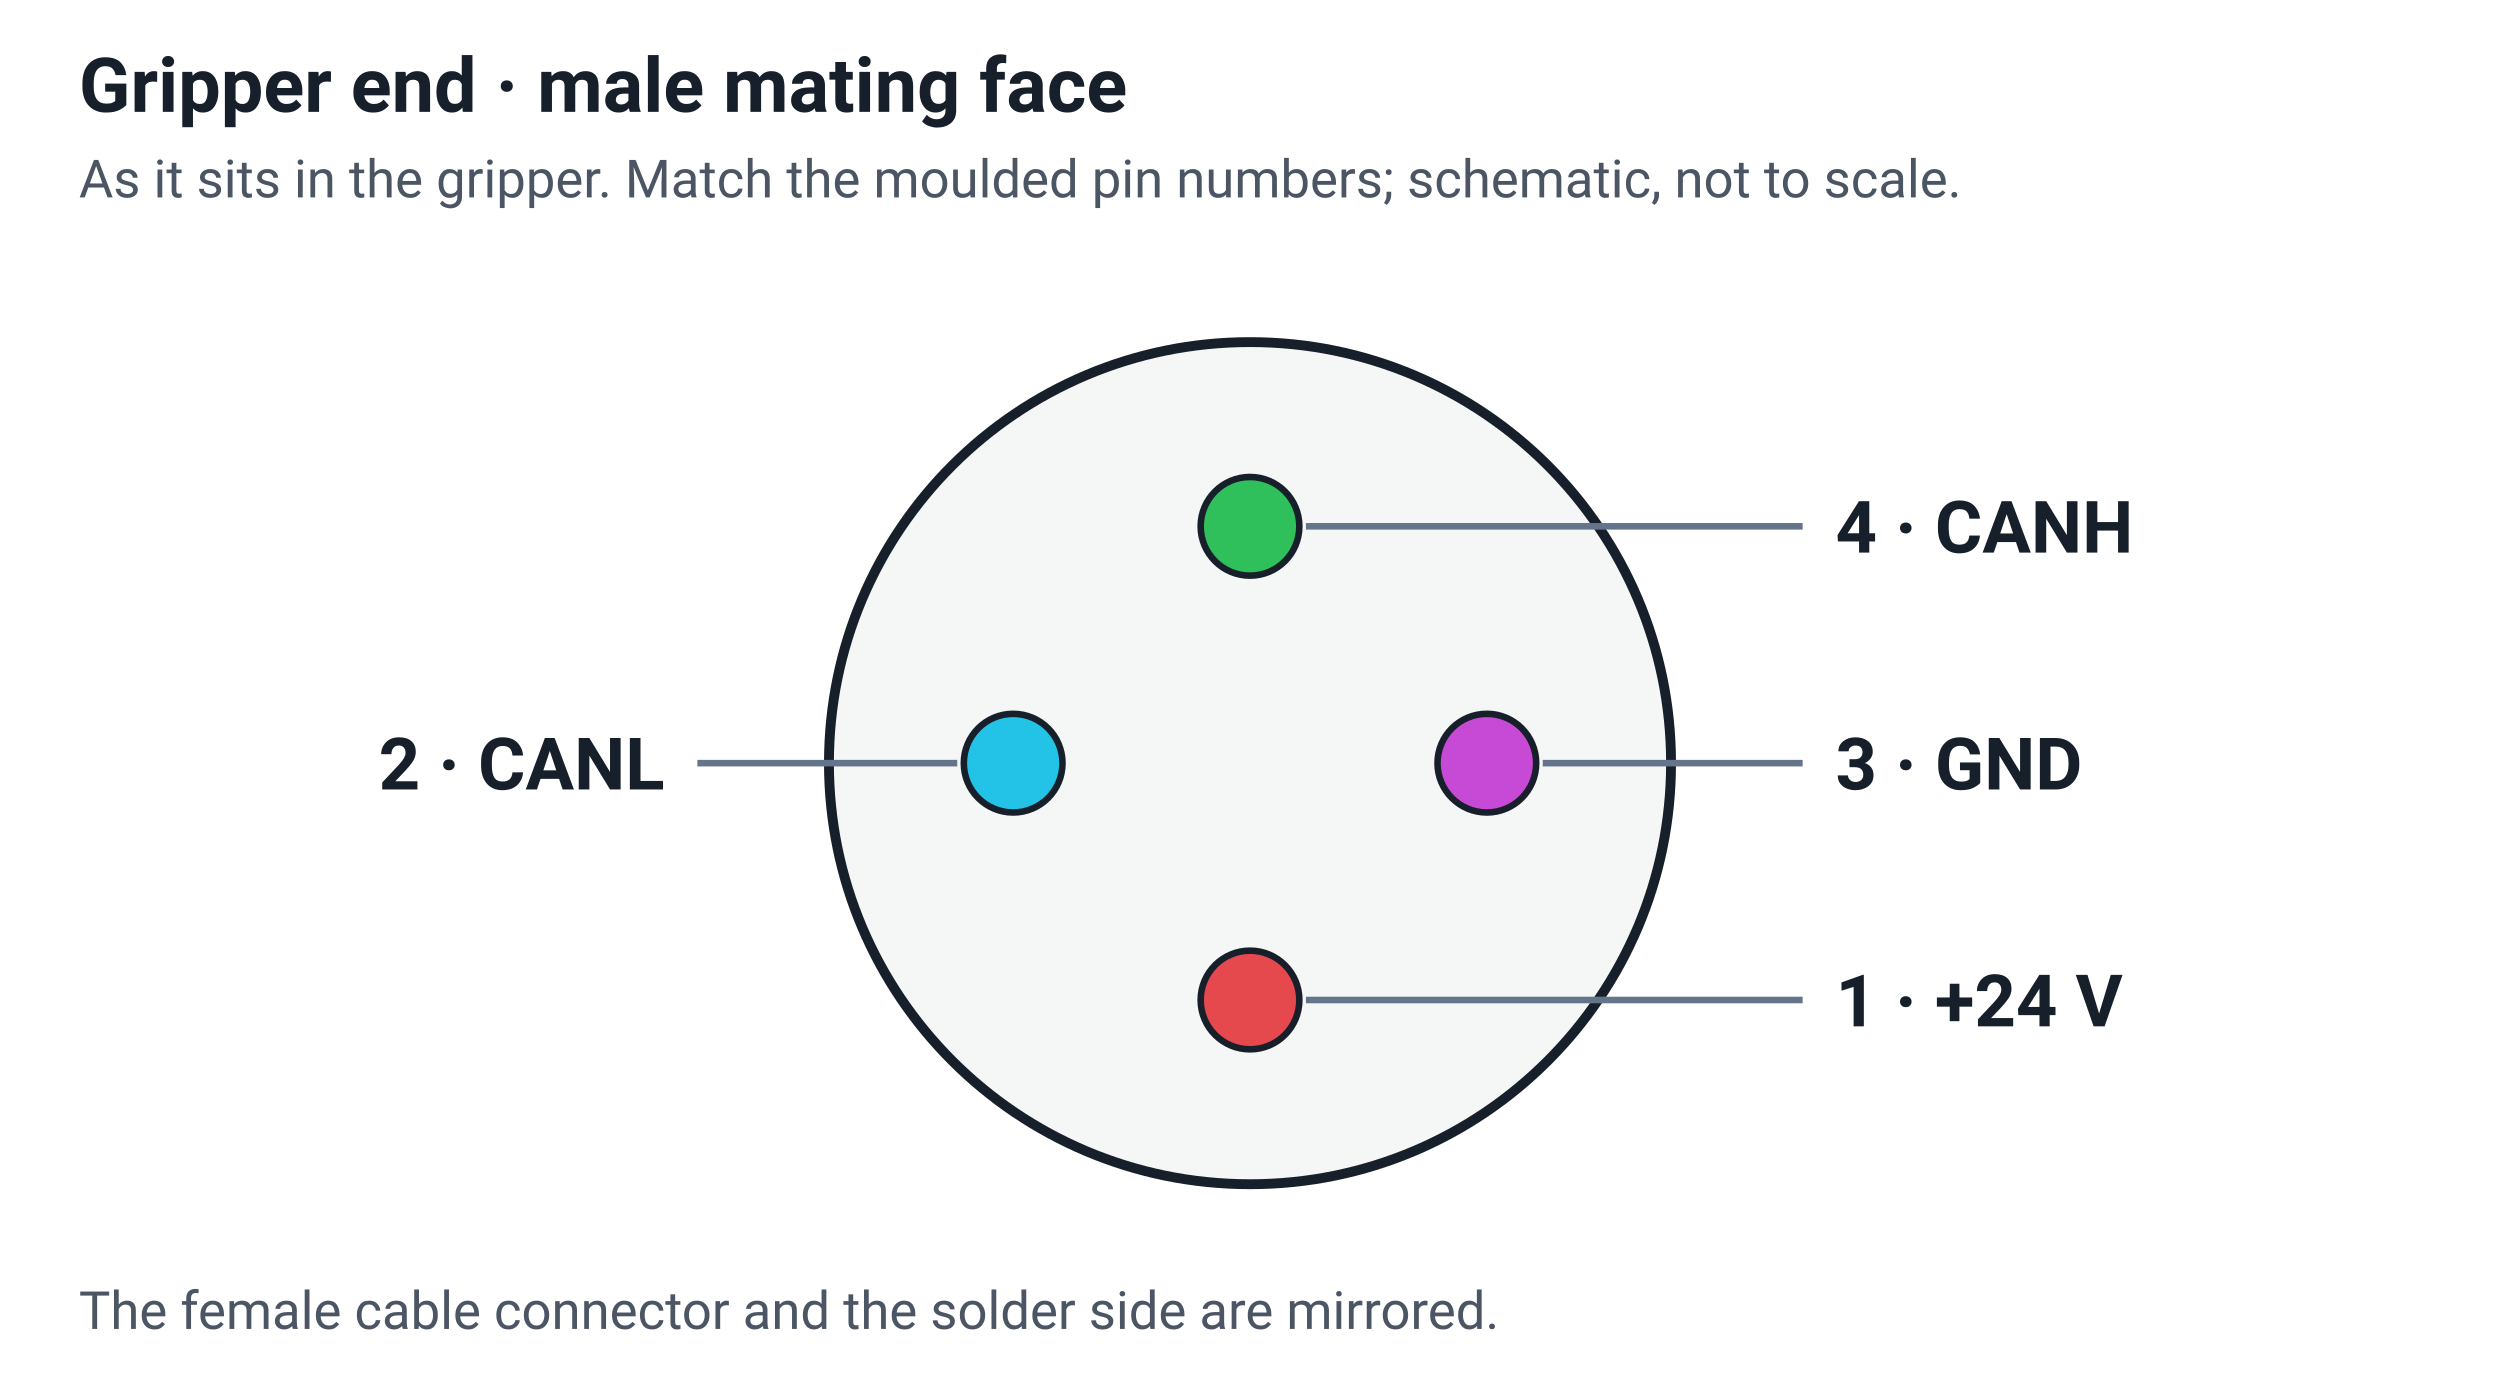
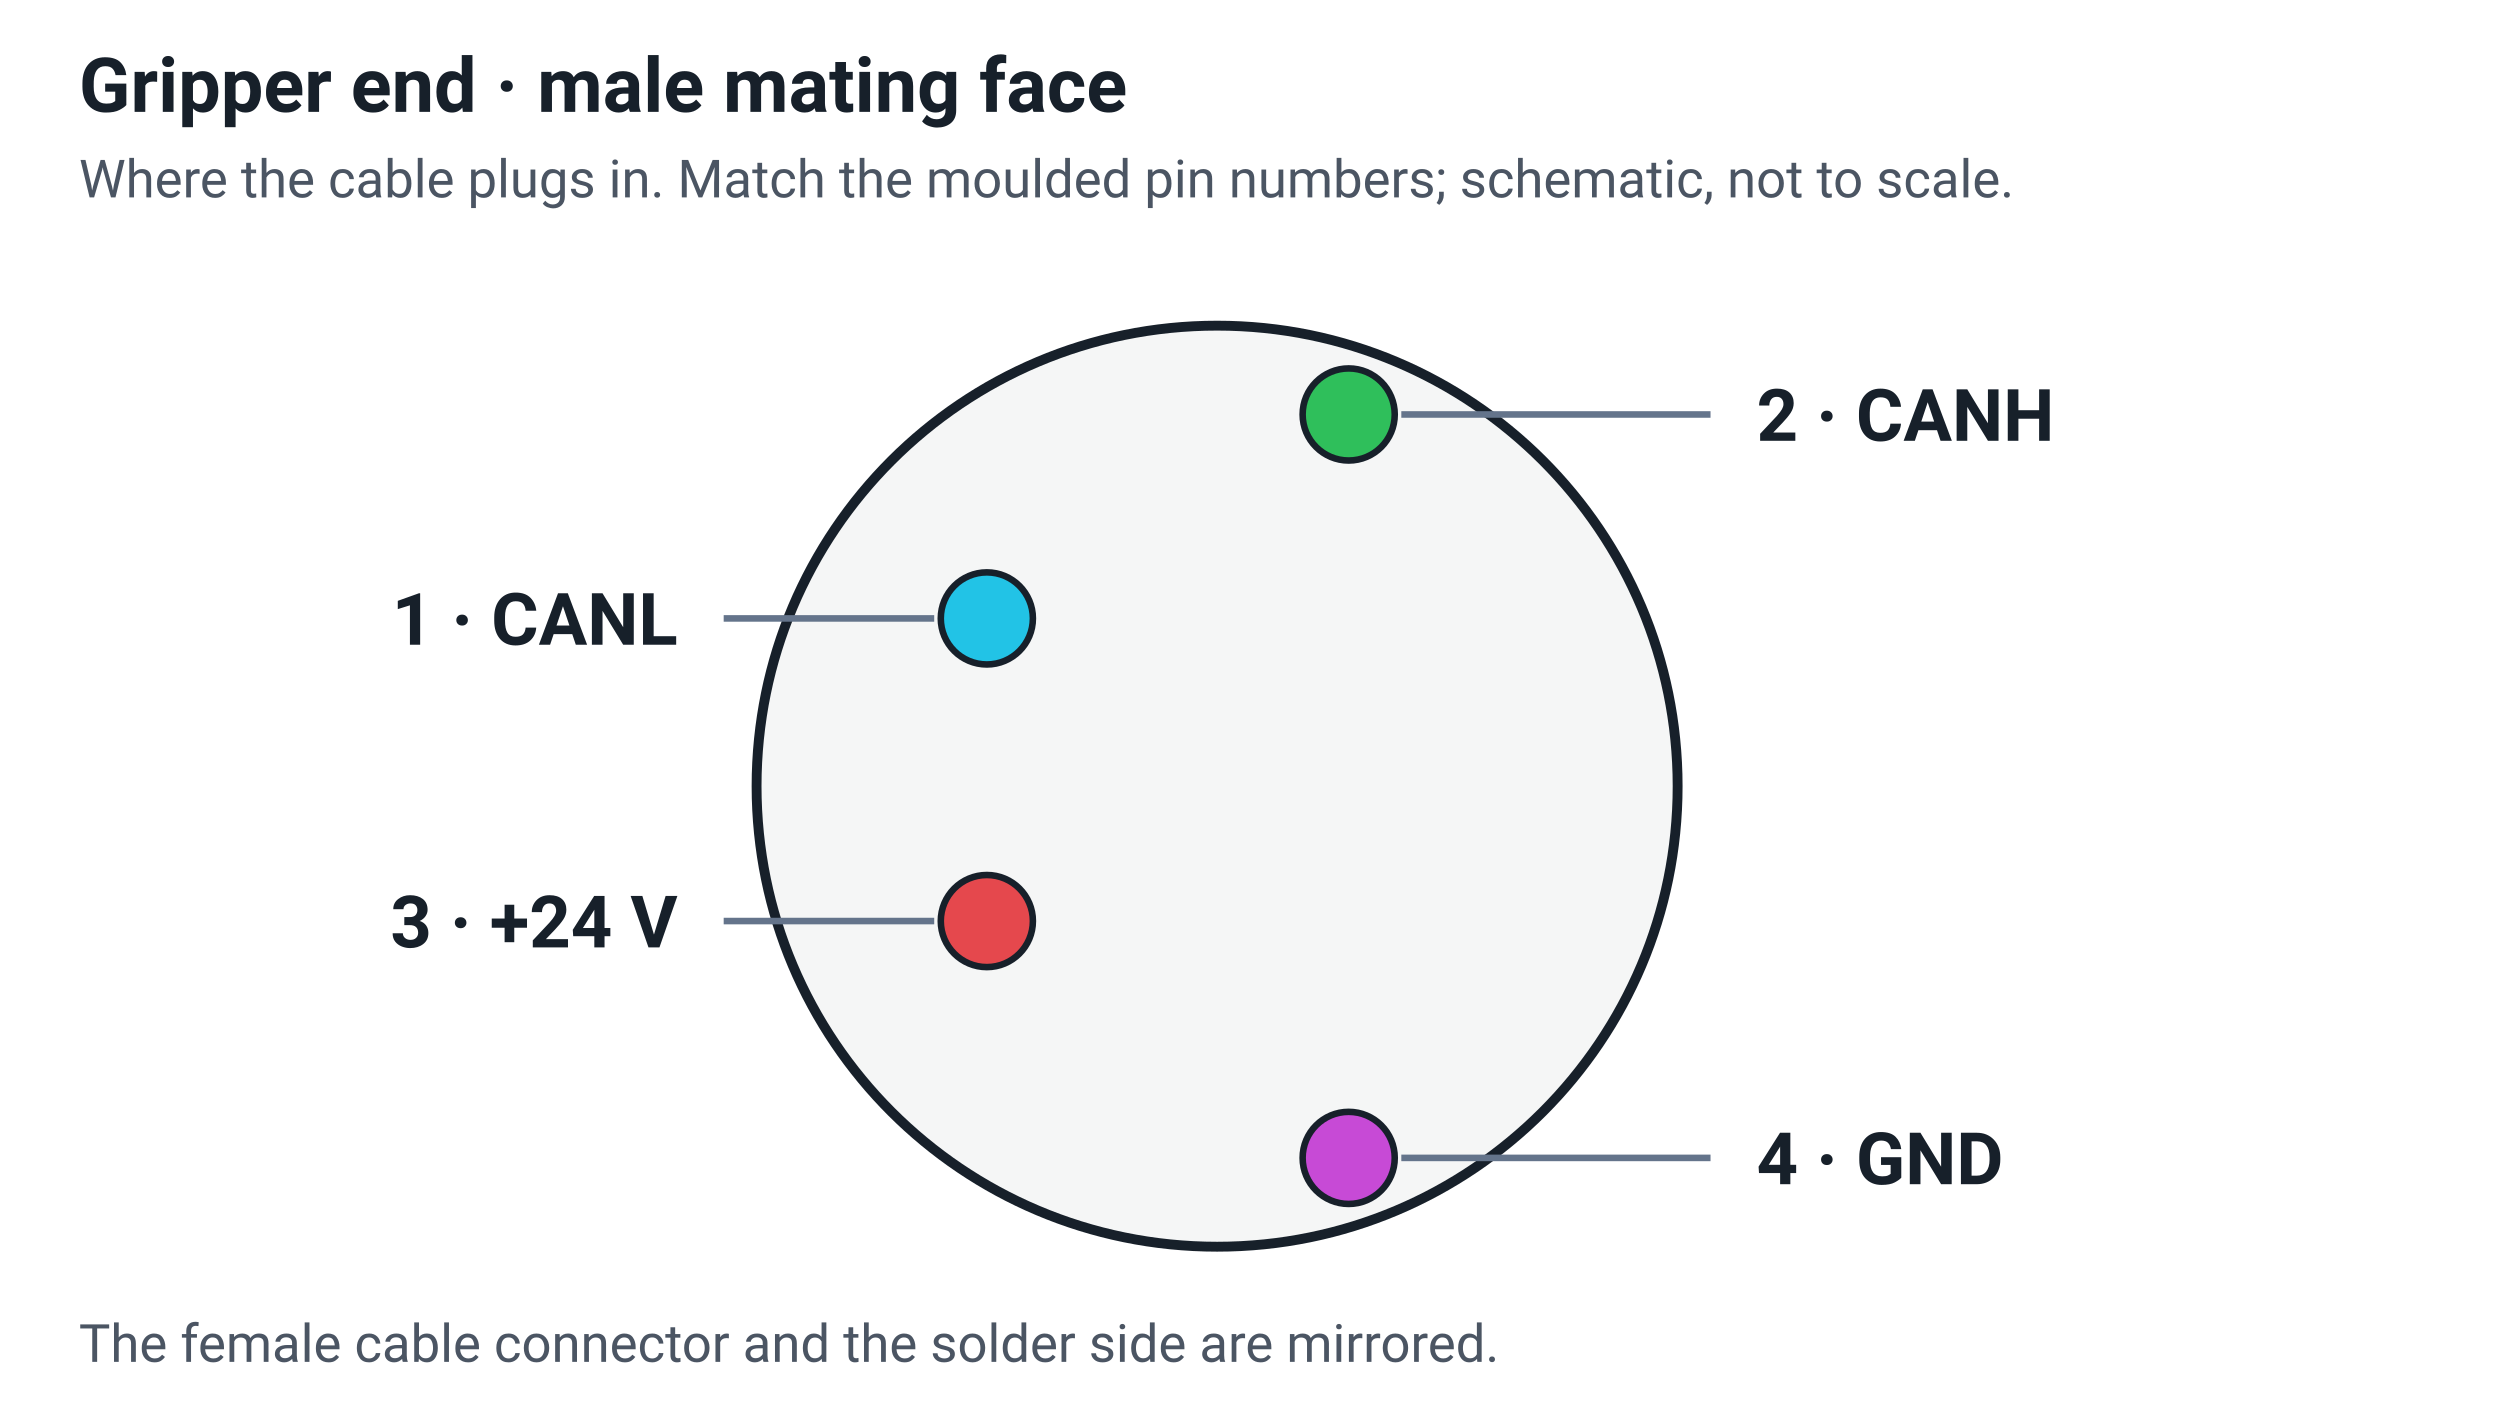
- <svg xmlns="http://www.w3.org/2000/svg" viewBox="0 0 760 420" width="760" height="420" role="img" aria-labelledby="title desc">
+ <svg xmlns="http://www.w3.org/2000/svg" viewBox="0 0 760 430" width="760" height="430" role="img" aria-labelledby="title desc">
  <text x="24" y="34" font-family="Roboto, Arial, sans-serif" font-size="23" font-weight="700" fill="#17202a">Gripper end · male mating face</text>
-   <text x="24" y="60" font-family="Roboto, Arial, sans-serif" font-size="16" fill="#4b5563">As it sits in the gripper. Match the moulded pin numbers; schematic, not to scale.</text>
-   <circle cx="380" cy="232" r="128" fill="rgba(23,32,42,0.04)" stroke="#17202a" stroke-width="3" />
-   <path d="M291 232 H212" stroke="#64748b" stroke-width="2" fill="none" />
-   <circle cx="308" cy="232" r="15" fill="#22c3e6" stroke="#17202a" stroke-width="2" />
-   <text x="202" y="240" text-anchor="end" font-family="Roboto, Arial, sans-serif" font-size="22" font-weight="700" fill="#17202a">2 · CANL</text>
-   <path d="M397 160 H548" stroke="#64748b" stroke-width="2" fill="none" />
-   <circle cx="380" cy="160" r="15" fill="#2fbf5b" stroke="#17202a" stroke-width="2" />
-   <text x="558" y="168" text-anchor="start" font-family="Roboto, Arial, sans-serif" font-size="22" font-weight="700" fill="#17202a">4 · CANH</text>
-   <path d="M469 232 H548" stroke="#64748b" stroke-width="2" fill="none" />
-   <circle cx="452" cy="232" r="15" fill="#c74ad6" stroke="#17202a" stroke-width="2" />
-   <text x="558" y="240" text-anchor="start" font-family="Roboto, Arial, sans-serif" font-size="22" font-weight="700" fill="#17202a">3 · GND</text>
-   <path d="M397 304 H548" stroke="#64748b" stroke-width="2" fill="none" />
-   <circle cx="380" cy="304" r="15" fill="#e5484d" stroke="#17202a" stroke-width="2" />
-   <text x="558" y="312" text-anchor="start" font-family="Roboto, Arial, sans-serif" font-size="22" font-weight="700" fill="#17202a">1 · +24 V</text>
-   <text x="24" y="404" font-family="Roboto, Arial, sans-serif" font-size="16" fill="#4b5563">The female cable connector and the solder side are mirrored.</text>
+   <text x="24" y="60" font-family="Roboto, Arial, sans-serif" font-size="16" fill="#4b5563">Where the cable plugs in. Match the moulded pin numbers; schematic, not to scale.</text>
+   <circle cx="370" cy="239" r="140" fill="rgba(23,32,42,0.04)" stroke="#17202a" stroke-width="3" />
+   <path d="M426 126 H520" stroke="#64748b" stroke-width="2" fill="none" />
+   <circle cx="410" cy="126" r="14" fill="#2fbf5b" stroke="#17202a" stroke-width="2" />
+   <text x="534" y="134" text-anchor="start" font-family="Roboto, Arial, sans-serif" font-size="22" font-weight="700" fill="#17202a">2 · CANH</text>
+   <path d="M284 188 H220" stroke="#64748b" stroke-width="2" fill="none" />
+   <circle cx="300" cy="188" r="14" fill="#22c3e6" stroke="#17202a" stroke-width="2" />
+   <text x="206" y="196" text-anchor="end" font-family="Roboto, Arial, sans-serif" font-size="22" font-weight="700" fill="#17202a">1 · CANL</text>
+   <path d="M284 280 H220" stroke="#64748b" stroke-width="2" fill="none" />
+   <circle cx="300" cy="280" r="14" fill="#e5484d" stroke="#17202a" stroke-width="2" />
+   <text x="206" y="288" text-anchor="end" font-family="Roboto, Arial, sans-serif" font-size="22" font-weight="700" fill="#17202a">3 · +24 V</text>
+   <path d="M426 352 H520" stroke="#64748b" stroke-width="2" fill="none" />
+   <circle cx="410" cy="352" r="14" fill="#c74ad6" stroke="#17202a" stroke-width="2" />
+   <text x="534" y="360" text-anchor="start" font-family="Roboto, Arial, sans-serif" font-size="22" font-weight="700" fill="#17202a">4 · GND</text>
+   <text x="24" y="414" font-family="Roboto, Arial, sans-serif" font-size="16" fill="#4b5563">The female cable connector and the solder side are mirrored.</text>
</svg>
